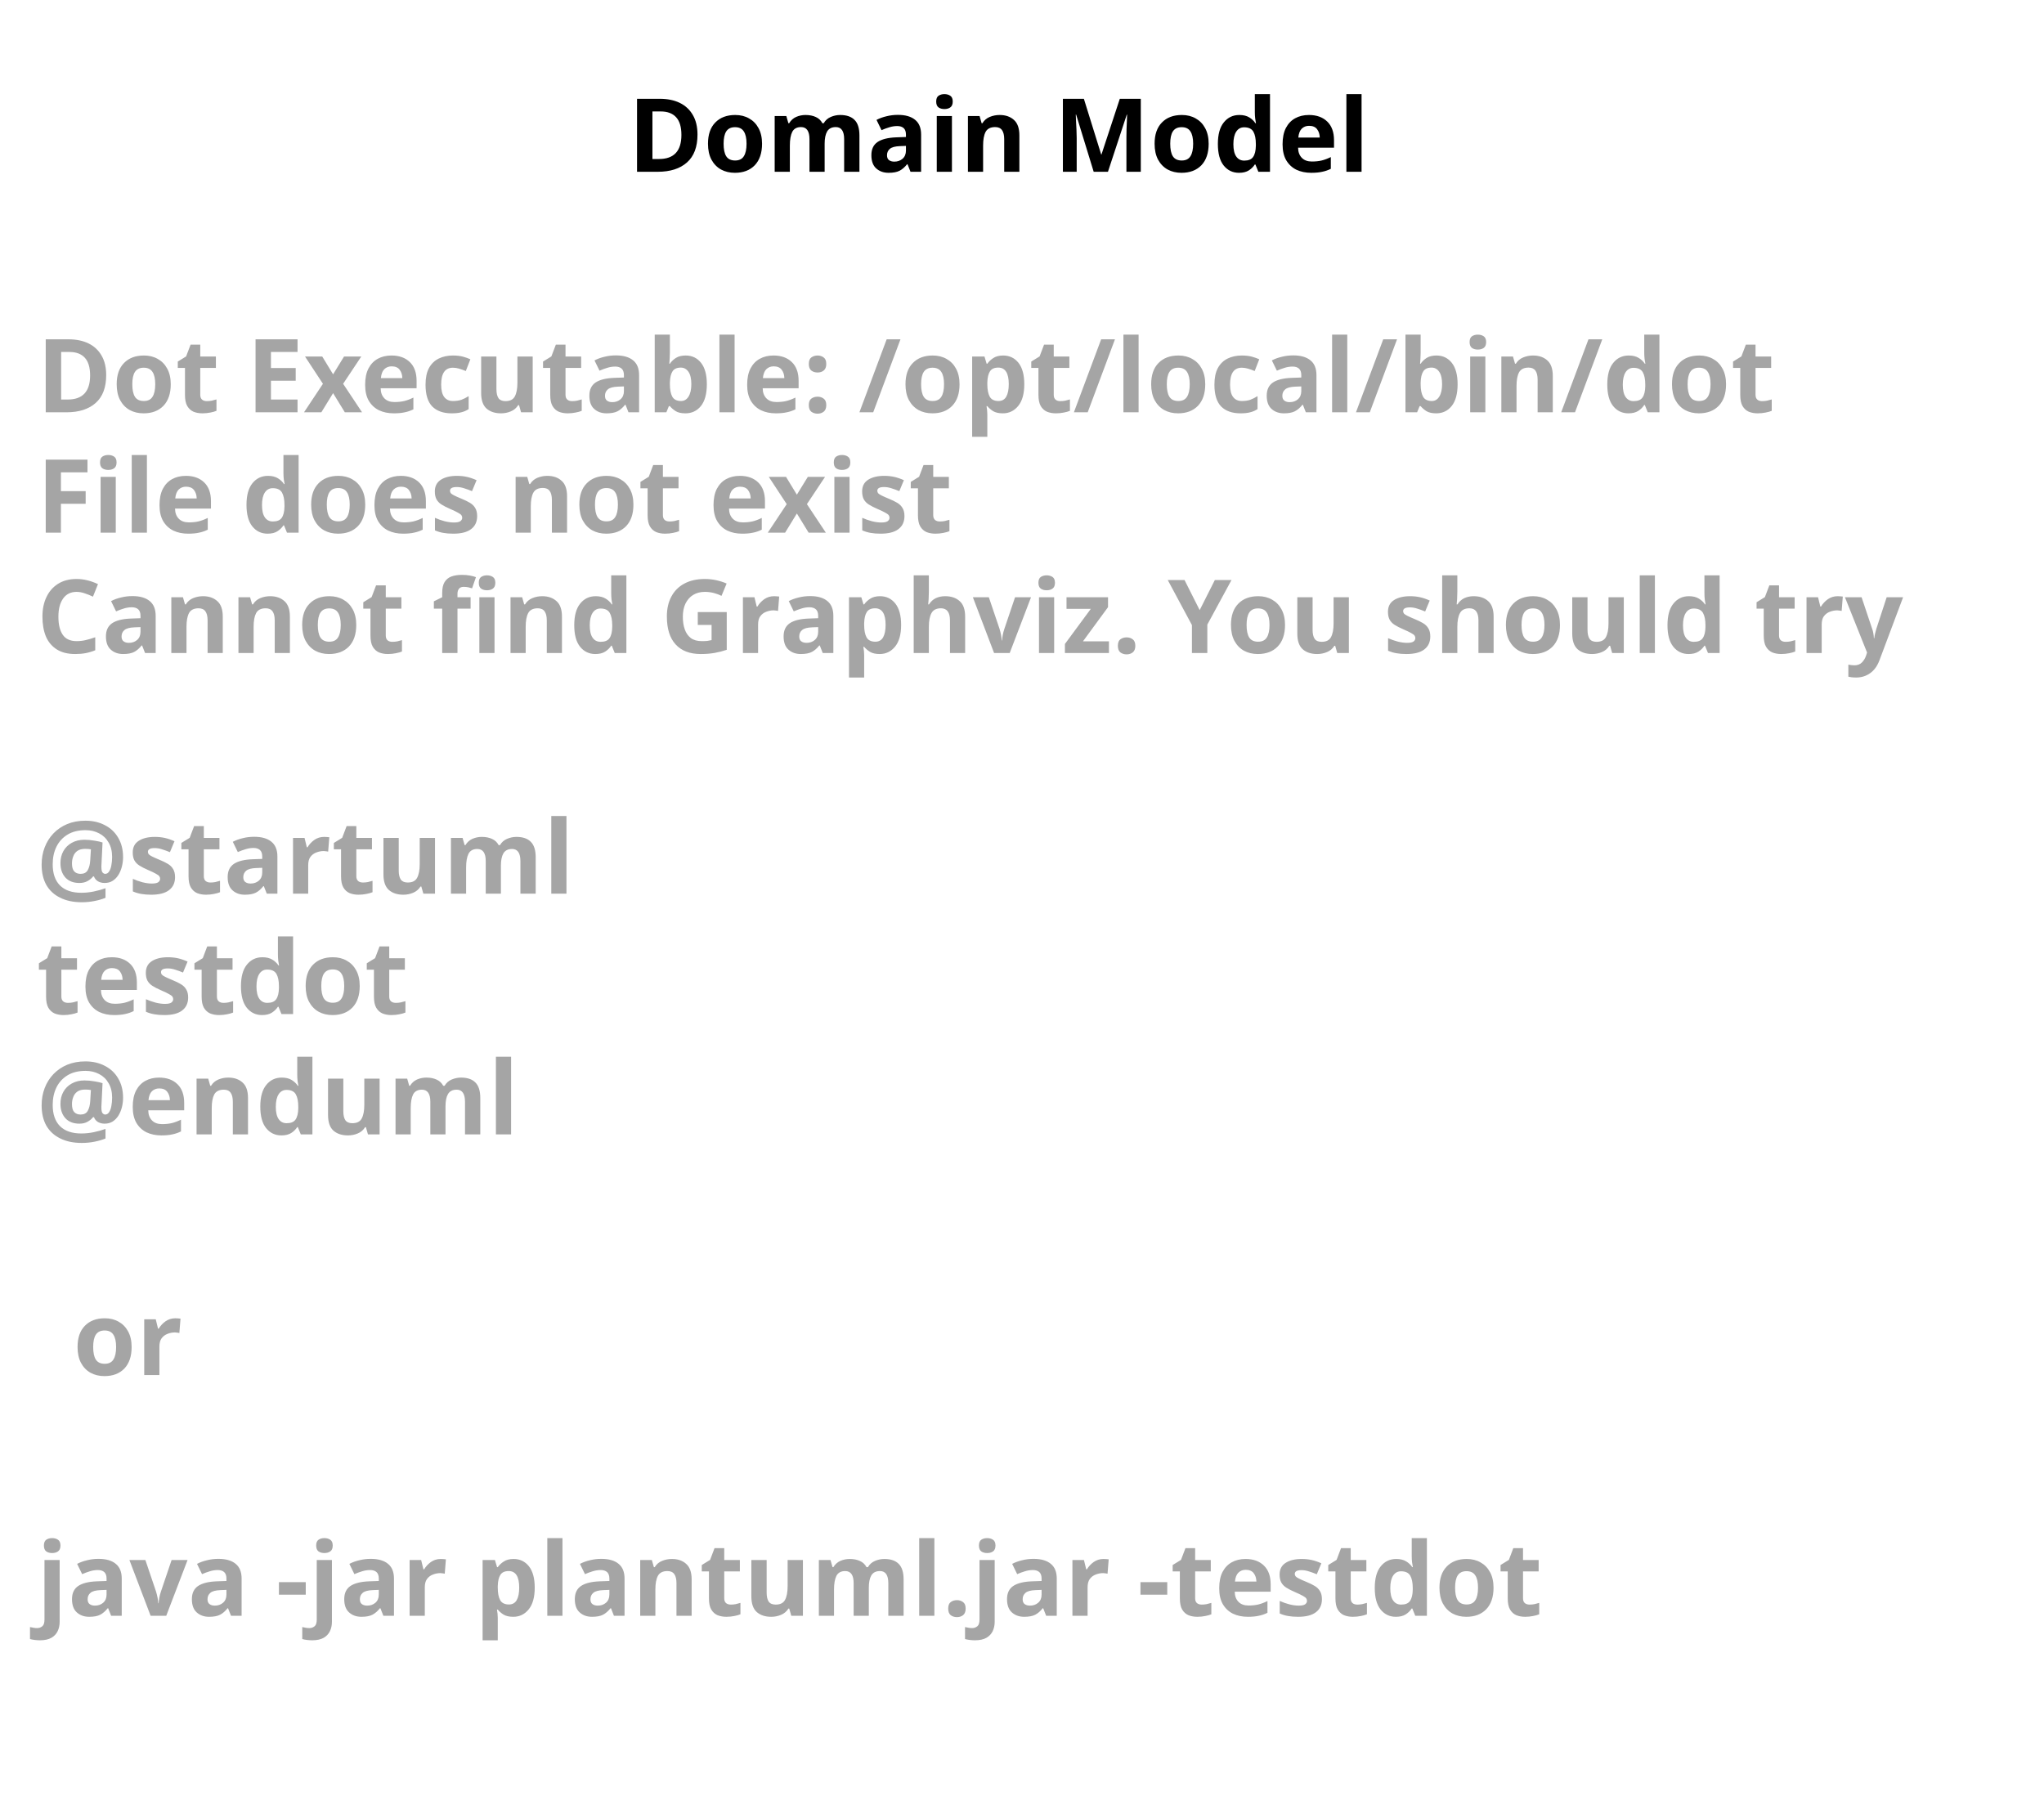
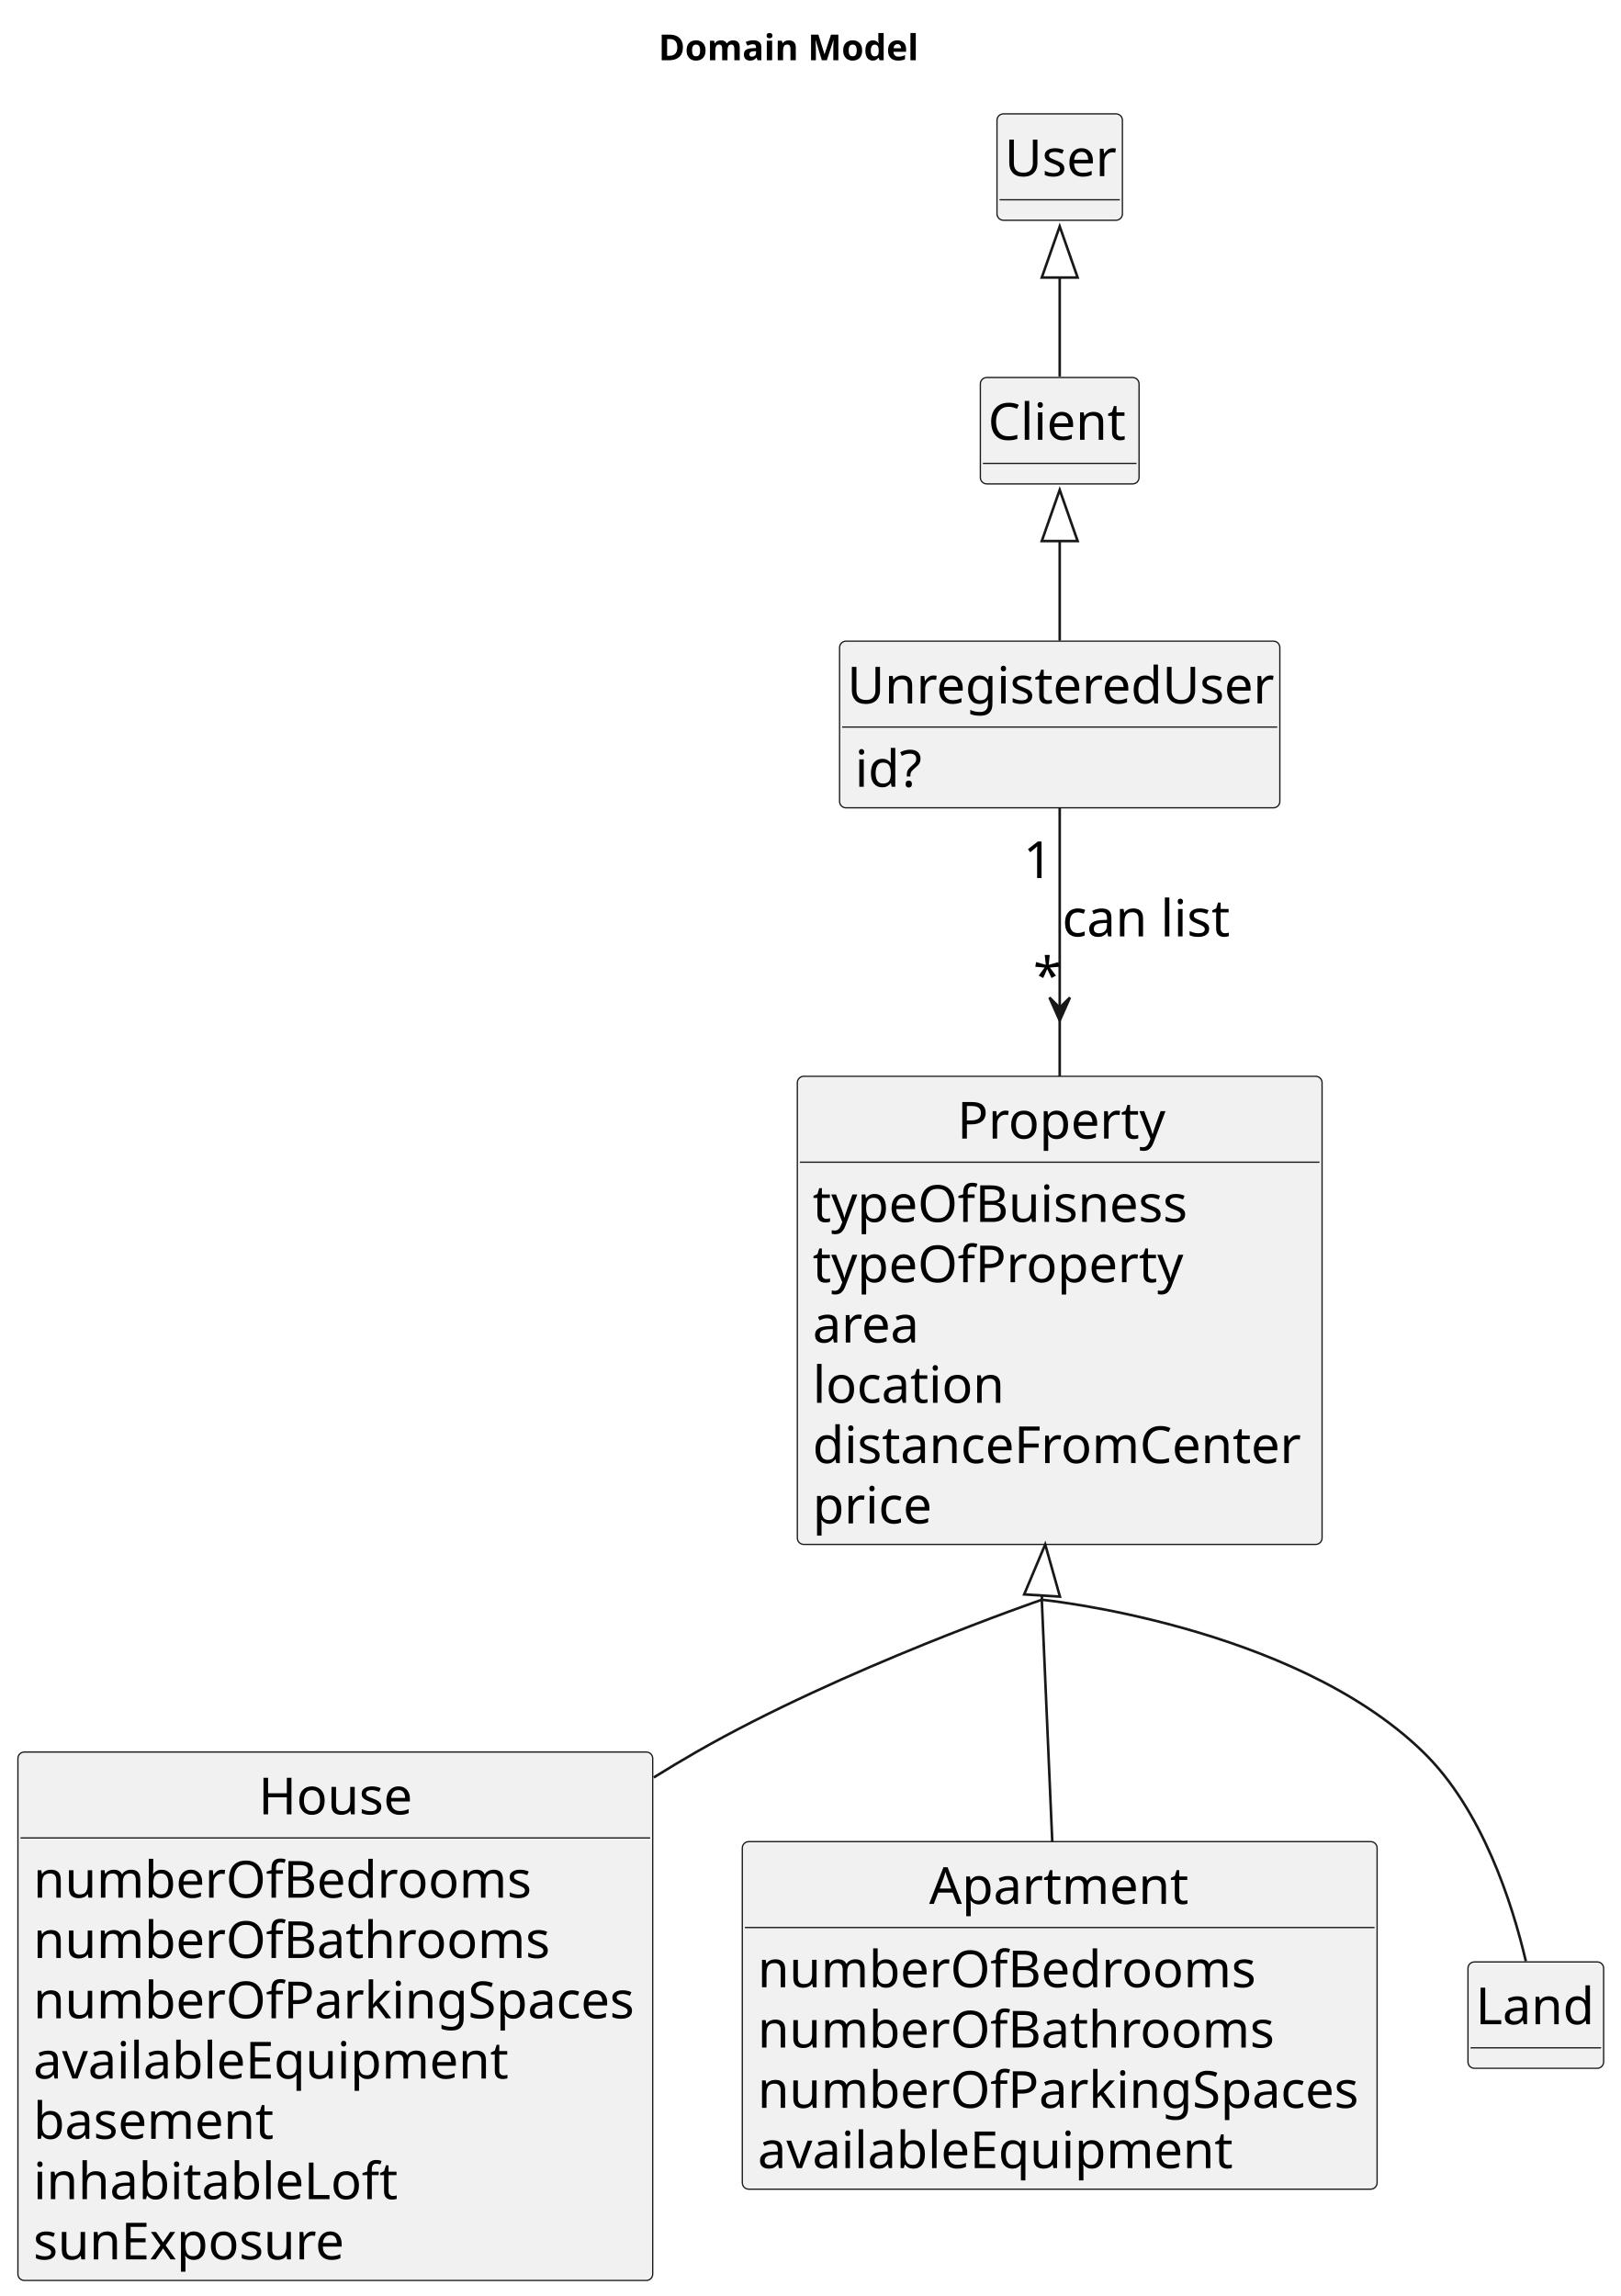
- <svg xmlns="http://www.w3.org/2000/svg" contentStyleType="text/css" height="246px" preserveAspectRatio="none" style="width:280px;height:246px;background:#FFFFFF;" version="1.1" viewBox="0 0 280 246" width="280px" zoomAndPan="magnify">
+ <svg xmlns="http://www.w3.org/2000/svg" contentStyleType="text/css" height="897px" preserveAspectRatio="none" style="width:633px;height:897px;background:#FFFFFF;" version="1.1" viewBox="0 0 633 897" width="633px" zoomAndPan="magnify">
  <defs />
  <g>
-     <text fill="#000000" font-family="sans-serif" font-size="14" font-weight="bold" lengthAdjust="spacing" textLength="105" x="86" y="23.535">Domain Model</text>
-     <text fill="#A5A5A5" font-family="sans-serif" font-size="14" font-weight="bold" lengthAdjust="spacing" textLength="252" x="5" y="56.488">Dot Executable: /opt/local/bin/dot</text>
-     <text fill="#A5A5A5" font-family="sans-serif" font-size="14" font-weight="bold" lengthAdjust="spacing" textLength="134" x="5" y="72.977">File does not exist</text>
-     <text fill="#A5A5A5" font-family="sans-serif" font-size="14" font-weight="bold" lengthAdjust="spacing" textLength="268" x="5" y="89.465">Cannot find Graphviz. You should try</text>
-     <text fill="#A5A5A5" font-family="sans-serif" font-size="14" font-weight="bold" lengthAdjust="spacing" textLength="5" x="5" y="105.953"> </text>
-     <text fill="#A5A5A5" font-family="sans-serif" font-size="14" font-weight="bold" lengthAdjust="spacing" textLength="74" x="5" y="122.441">@startuml</text>
-     <text fill="#A5A5A5" font-family="sans-serif" font-size="14" font-weight="bold" lengthAdjust="spacing" textLength="52" x="5" y="138.93">testdot</text>
-     <text fill="#A5A5A5" font-family="sans-serif" font-size="14" font-weight="bold" lengthAdjust="spacing" textLength="66" x="5" y="155.418">@enduml</text>
-     <text fill="#A5A5A5" font-family="sans-serif" font-size="14" font-weight="bold" lengthAdjust="spacing" textLength="5" x="5" y="171.906"> </text>
-     <text fill="#A5A5A5" font-family="sans-serif" font-size="14" font-weight="bold" lengthAdjust="spacing" textLength="15" x="10" y="188.394">or</text>
-     <text fill="#A5A5A5" font-family="sans-serif" font-size="14" font-weight="bold" lengthAdjust="spacing" textLength="5" x="5" y="204.883"> </text>
-     <text fill="#A5A5A5" font-family="sans-serif" font-size="14" font-weight="bold" lengthAdjust="spacing" textLength="220" x="5" y="221.371">java -jar plantuml.jar -testdot</text>
-     <text fill="#A5A5A5" font-family="sans-serif" font-size="14" font-weight="bold" lengthAdjust="spacing" textLength="5" x="5" y="237.859"> </text>
+     <text fill="#000000" font-family="sans-serif" font-size="14" font-weight="bold" lengthAdjust="spacing" textLength="105" x="257.25" y="23.535">Domain Model</text>
+     <g id="elem_UnregisteredUser">
+       <rect codeLine="16" fill="#F1F1F1" height="65.109" id="UnregisteredUser" rx="2.5" ry="2.5" style="stroke:#181818;stroke-width:0.5;" width="172" x="328" y="250.488" />
+       <text fill="#000000" font-family="sans-serif" font-size="20" lengthAdjust="spacing" textLength="166" x="331" y="274.824">UnregisteredUser</text>
+       <line style="stroke:#181818;stroke-width:0.5;" x1="329" x2="499" y1="284.043" y2="284.043" />
+       <text fill="#000000" font-family="sans-serif" font-size="20" lengthAdjust="spacing" textLength="27" x="334" y="307.379">id?</text>
+     </g>
+     <g id="elem_Client">
+       <rect codeLine="20" fill="#F1F1F1" height="41.555" id="Client" rx="2.5" ry="2.5" style="stroke:#181818;stroke-width:0.5;" width="62" x="383" y="147.488" />
+       <text fill="#000000" font-family="sans-serif" font-size="20" lengthAdjust="spacing" textLength="56" x="386" y="171.824">Client</text>
+       <line style="stroke:#181818;stroke-width:0.5;" x1="384" x2="444" y1="181.043" y2="181.043" />
+     </g>
+     <g id="elem_User">
+       <rect codeLine="23" fill="#F1F1F1" height="41.555" id="User" rx="2.5" ry="2.5" style="stroke:#181818;stroke-width:0.5;" width="49" x="389.5" y="44.488" />
+       <text fill="#000000" font-family="sans-serif" font-size="20" lengthAdjust="spacing" textLength="43" x="392.5" y="68.824">User</text>
+       <line style="stroke:#181818;stroke-width:0.5;" x1="390.5" x2="437.5" y1="78.043" y2="78.043" />
+     </g>
+     <g id="elem_House">
+       <rect codeLine="26" fill="#F1F1F1" height="206.438" id="House" rx="2.5" ry="2.5" style="stroke:#181818;stroke-width:0.5;" width="248" x="7" y="684.488" />
+       <text fill="#000000" font-family="sans-serif" font-size="20" lengthAdjust="spacing" textLength="60" x="101" y="708.824">House</text>
+       <line style="stroke:#181818;stroke-width:0.5;" x1="8" x2="254" y1="718.043" y2="718.043" />
+       <text fill="#000000" font-family="sans-serif" font-size="20" lengthAdjust="spacing" textLength="195" x="13" y="741.379">numberOfBedrooms</text>
+       <text fill="#000000" font-family="sans-serif" font-size="20" lengthAdjust="spacing" textLength="201" x="13" y="764.934">numberOfBathrooms</text>
+       <text fill="#000000" font-family="sans-serif" font-size="20" lengthAdjust="spacing" textLength="236" x="13" y="788.488">numberOfParkingSpaces</text>
+       <text fill="#000000" font-family="sans-serif" font-size="20" lengthAdjust="spacing" textLength="189" x="13" y="812.043">availableEquipment</text>
+       <text fill="#000000" font-family="sans-serif" font-size="20" lengthAdjust="spacing" textLength="94" x="13" y="835.598">basement</text>
+       <text fill="#000000" font-family="sans-serif" font-size="20" lengthAdjust="spacing" textLength="145" x="13" y="859.152">inhabitableLoft</text>
+       <text fill="#000000" font-family="sans-serif" font-size="20" lengthAdjust="spacing" textLength="123" x="13" y="882.707">sunExposure</text>
+     </g>
+     <g id="elem_Property">
+       <rect codeLine="46" fill="#F1F1F1" height="182.883" id="Property" rx="2.5" ry="2.5" style="stroke:#181818;stroke-width:0.5;" width="205" x="311.5" y="420.488" />
+       <text fill="#000000" font-family="sans-serif" font-size="20" lengthAdjust="spacing" textLength="80" x="374" y="444.824">Property</text>
+       <line style="stroke:#181818;stroke-width:0.5;" x1="312.5" x2="515.5" y1="454.043" y2="454.043" />
+       <text fill="#000000" font-family="sans-serif" font-size="20" lengthAdjust="spacing" textLength="147" x="317.5" y="477.379">typeOfBuisness</text>
+       <text fill="#000000" font-family="sans-serif" font-size="20" lengthAdjust="spacing" textLength="144" x="317.5" y="500.934">typeOfProperty</text>
+       <text fill="#000000" font-family="sans-serif" font-size="20" lengthAdjust="spacing" textLength="41" x="317.5" y="524.488">area</text>
+       <text fill="#000000" font-family="sans-serif" font-size="20" lengthAdjust="spacing" textLength="76" x="317.5" y="548.043">location</text>
+       <text fill="#000000" font-family="sans-serif" font-size="20" lengthAdjust="spacing" textLength="193" x="317.5" y="571.598">distanceFromCenter</text>
+       <text fill="#000000" font-family="sans-serif" font-size="20" lengthAdjust="spacing" textLength="48" x="317.5" y="595.152">price</text>
+     </g>
+     <polygon fill="none" points="408.338,603.371,414.089,623.765,400.116,622.9" style="stroke:#181818;stroke-width:1.0;" />
+     <line style="stroke:#181818;stroke-width:1.0;" x1="407.103" x2="407" y1="623.333" y2="624.988" />
+     <line style="stroke:#181818;stroke-width:1.0;" x1="414" x2="414" y1="420.488" y2="394.038" />
+     <g id="elem_Apartment">
+       <rect codeLine="36" fill="#F1F1F1" height="135.773" id="Apartment" rx="2.5" ry="2.5" style="stroke:#181818;stroke-width:0.5;" width="248" x="290" y="719.488" />
+       <text fill="#000000" font-family="sans-serif" font-size="20" lengthAdjust="spacing" textLength="102" x="363" y="743.824">Apartment</text>
+       <line style="stroke:#181818;stroke-width:0.5;" x1="291" x2="537" y1="753.043" y2="753.043" />
+       <text fill="#000000" font-family="sans-serif" font-size="20" lengthAdjust="spacing" textLength="195" x="296" y="776.379">numberOfBedrooms</text>
+       <text fill="#000000" font-family="sans-serif" font-size="20" lengthAdjust="spacing" textLength="201" x="296" y="799.934">numberOfBathrooms</text>
+       <text fill="#000000" font-family="sans-serif" font-size="20" lengthAdjust="spacing" textLength="236" x="296" y="823.488">numberOfParkingSpaces</text>
+       <text fill="#000000" font-family="sans-serif" font-size="20" lengthAdjust="spacing" textLength="189" x="296" y="847.043">availableEquipment</text>
+     </g>
+     <g id="elem_Land">
+       <rect codeLine="43" fill="#F1F1F1" height="41.555" id="Land" rx="2.5" ry="2.5" style="stroke:#181818;stroke-width:0.5;" width="53" x="573.5" y="766.488" />
+       <text fill="#000000" font-family="sans-serif" font-size="20" lengthAdjust="spacing" textLength="47" x="576.5" y="790.824">Land</text>
+       <line style="stroke:#181818;stroke-width:0.5;" x1="574.5" x2="625.5" y1="800.043" y2="800.043" />
+     </g>
+     <g id="link_Client_UnregisteredUser">
+       <path d="M414,211.278 C414,224.178 414,238.178 414,250.288 " fill="none" id="Client-backto-UnregisteredUser" style="stroke:#181818;stroke-width:1.0;" />
+       <polygon fill="none" points="407,211.378,414,191.378,421,211.378,407,211.378" style="stroke:#181818;stroke-width:1.0;" />
+     </g>
+     <g id="link_User_Client">
+       <path d="M414,108.058 C414,121.518 414,135.858 414,147.078 " fill="none" id="User-backto-Client" style="stroke:#181818;stroke-width:1.0;" />
+       <polygon fill="none" points="407,108.438,414,88.438,421,108.438,407,108.438" style="stroke:#181818;stroke-width:1.0;" />
+     </g>
+     <g id="link_Property_House">
+       <path d="M407,624.988 C407,624.988 328.88,651.868 272,684.488 C266.5,687.648 260.95,690.968 255.4,694.418 " fill="none" id="Property-backto-House" style="stroke:#181818;stroke-width:1.0;" />
+     </g>
+     <g id="link_Property_Apartment">
+       <path d="M407,624.988 C407,624.988 409.17,675.028 411.09,719.398 " fill="none" id="Property-backto-Apartment" style="stroke:#181818;stroke-width:1.0;" />
+     </g>
+     <g id="link_Property_Land">
+       <path d="M407,624.988 C407,624.988 504.89,634.758 556,684.488 C579.08,706.948 590.77,743.508 596.11,766.218 " fill="none" id="Property-backto-Land" style="stroke:#181818;stroke-width:1.0;" />
+     </g>
+     <g id="link_UnregisteredUser_Property">
+       <path codeLine="55" d="M414,315.548 C414,336.368 414,365.048 414,394.038 " fill="none" id="UnregisteredUser-to-Property" style="stroke:#181818;stroke-width:1.0;" />
+       <polygon fill="#181818" points="414,398.708,418,389.708,414,393.708,410,389.708,414,398.708" style="stroke:#181818;stroke-width:1.0;" />
+       <text fill="#000000" font-family="sans-serif" font-size="20" lengthAdjust="spacing" textLength="68" x="415" y="365.824">can list</text>
+       <text fill="#000000" font-family="sans-serif" font-size="20" lengthAdjust="spacing" textLength="13" x="399.802" y="343.049">1</text>
+       <text fill="#000000" font-family="sans-serif" font-size="20" lengthAdjust="spacing" textLength="10" x="403.664" y="388.295">*</text>
+     </g>
  </g>
</svg>
